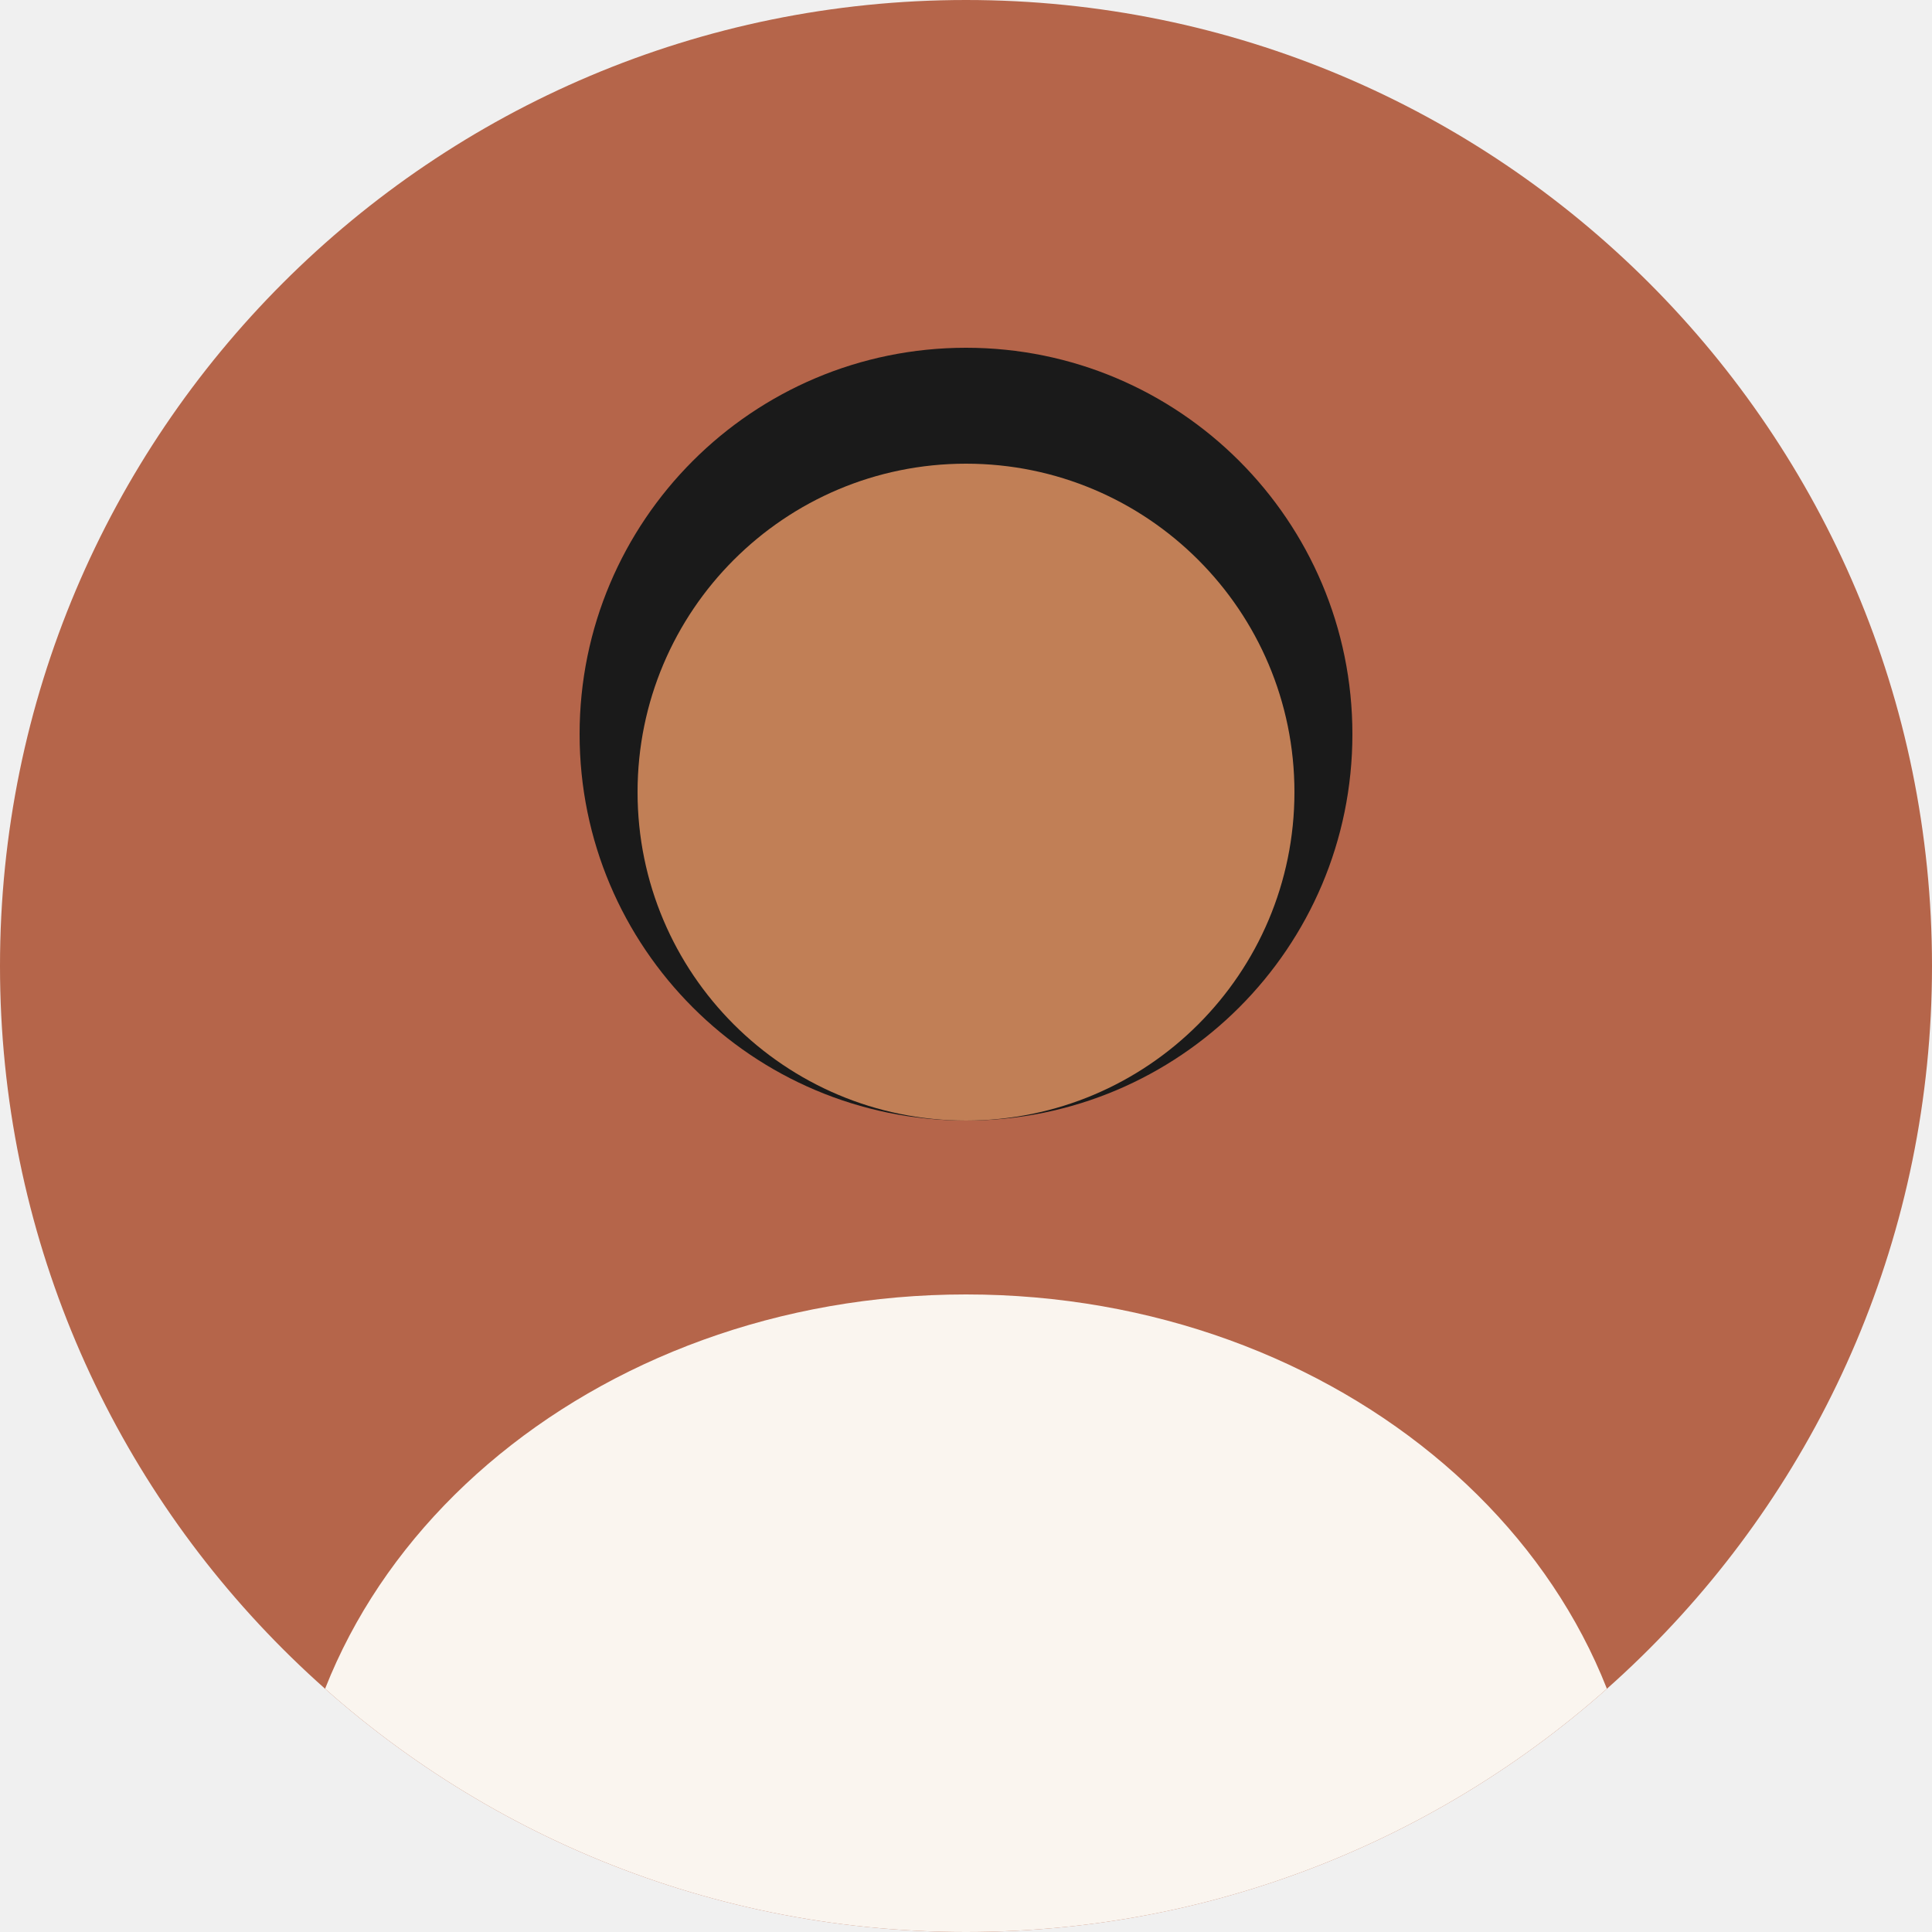
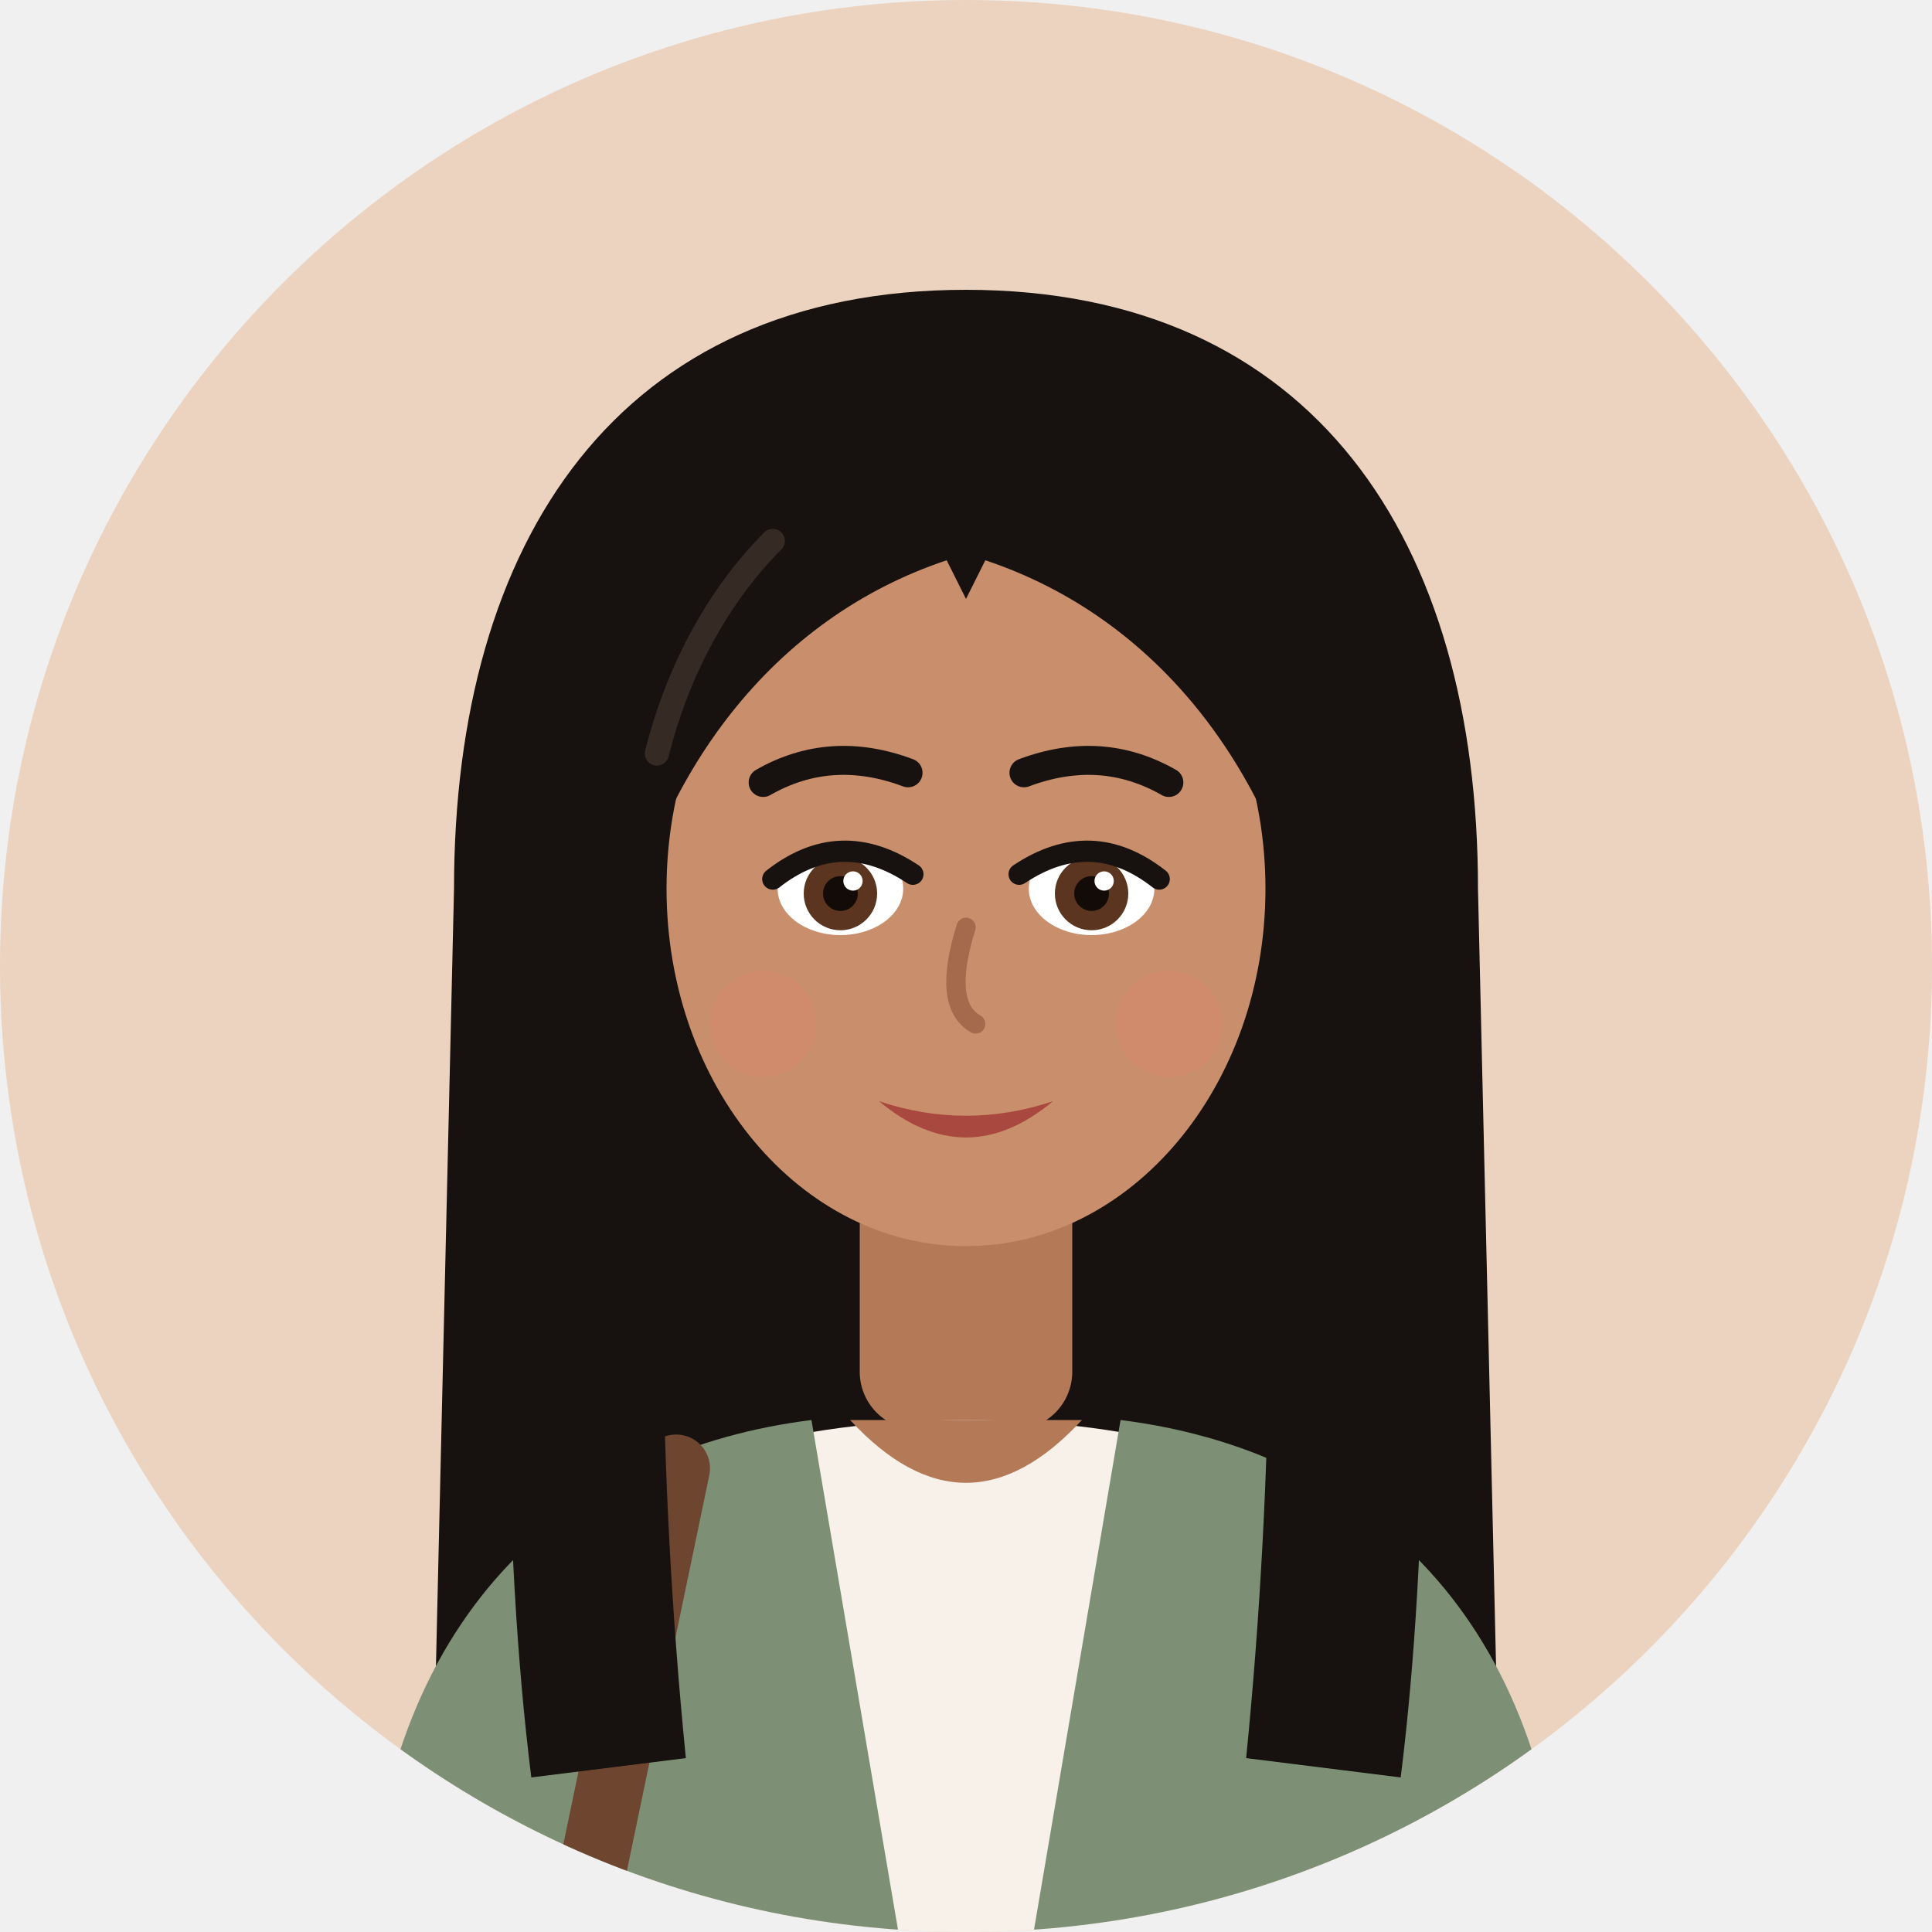
<svg xmlns="http://www.w3.org/2000/svg" viewBox="0 0 200 200">
  <defs>
    <clipPath id="circleClip">
      <circle cx="100" cy="100" r="100" />
    </clipPath>
  </defs>
  <g clip-path="url(#circleClip)">
-     <rect width="200" height="200" fill="#b5654a" />
-     <circle cx="100" cy="76" r="40" fill="#1a1a1a" />
-     <circle cx="100" cy="82" r="34" fill="#c17f56" />
-     <ellipse cx="100" cy="194" rx="70" ry="60" fill="#faf5ef" />
+     <rect width="200" height="200" fill="#ecd3bf" />
+     <path d="M100 30 C64 30 47 56 47 92 L45 178 C64 184 136 184 155 178 L153 92 C153 56 136 30 100 30 Z" fill="#17120f" />
+     <rect x="89" y="118" width="22" height="30" rx="6" fill="#b47a58" />
+     <path d="M38 200 C40 164 64 147 100 147 C136 147 160 164 162 200 Z" fill="#f7f1ea" />
+     <path d="M88 147 Q100 160 112 147" fill="#b47a58" />
+     <path d="M38 200 C40 166 60 150 84 147 L93 200 Z" fill="#7d8f74" />
+     <path d="M162 200 C160 166 140 150 116 147 L107 200 Z" fill="#7d8f74" />
+     <path d="M70 152 L60 200" stroke="#6e4630" stroke-width="7" stroke-linecap="round" />
+     <path d="M54 98 C52 130 52 160 55 184 L71 182 C68 152 68 122 70 100 Z" fill="#17120f" />
+     <path d="M146 98 C148 130 148 160 145 184 L129 182 C132 152 132 122 130 100 Z" fill="#17120f" />
+     <ellipse cx="100" cy="92" rx="31" ry="37" fill="#c98e6b" />
+     <path d="M64 100 C60 64 78 48 100 48 C122 48 140 64 136 100 C132 80 120 64 102 58 L100 62 L98 58 C80 64 68 80 64 100 Z" fill="#17120f" />
+     <path d="M80 56 C74 62 70 70 68 78" stroke="#4a3b32" stroke-width="2.5" fill="none" stroke-linecap="round" opacity="0.6" />
+     <path d="M79 81 Q86 77 94 80" stroke="#17120f" stroke-width="3" fill="none" stroke-linecap="round" />
+     <path d="M106 80 Q114 77 121 81" stroke="#17120f" stroke-width="3" fill="none" stroke-linecap="round" />
+     <ellipse cx="87" cy="92" rx="6.5" ry="4.8" fill="#ffffff" />
+     <ellipse cx="113" cy="92" rx="6.5" ry="4.8" fill="#ffffff" />
+     <circle cx="87" cy="92.5" r="3.8" fill="#5b3520" />
+     <circle cx="113" cy="92.5" r="3.8" fill="#5b3520" />
+     <circle cx="87" cy="92.5" r="1.8" fill="#120b07" />
+     <circle cx="113" cy="92.5" r="1.8" fill="#120b07" />
+     <circle cx="88.3" cy="91.2" r="1" fill="#ffffff" />
+     <circle cx="114.3" cy="91.2" r="1" fill="#ffffff" />
+     <path d="M80 91 Q87 85.5 94.5 90.5" stroke="#17120f" stroke-width="2.2" fill="none" stroke-linecap="round" />
+     <path d="M105.5 90.5 Q113 85.5 120 91" stroke="#17120f" stroke-width="2.2" fill="none" stroke-linecap="round" />
+     <path d="M100 96 Q97.5 104 101 106" stroke="#a46a4b" stroke-width="2" fill="none" stroke-linecap="round" />
+     <circle cx="79" cy="106" r="5.5" fill="#e0806f" opacity="0.3" />
+     <circle cx="121" cy="106" r="5.5" fill="#e0806f" opacity="0.3" />
+     <path d="M91 114 Q100 121.5 109 114 Q100 117 91 114 Z" fill="#a9483f" />
  </g>
</svg>
